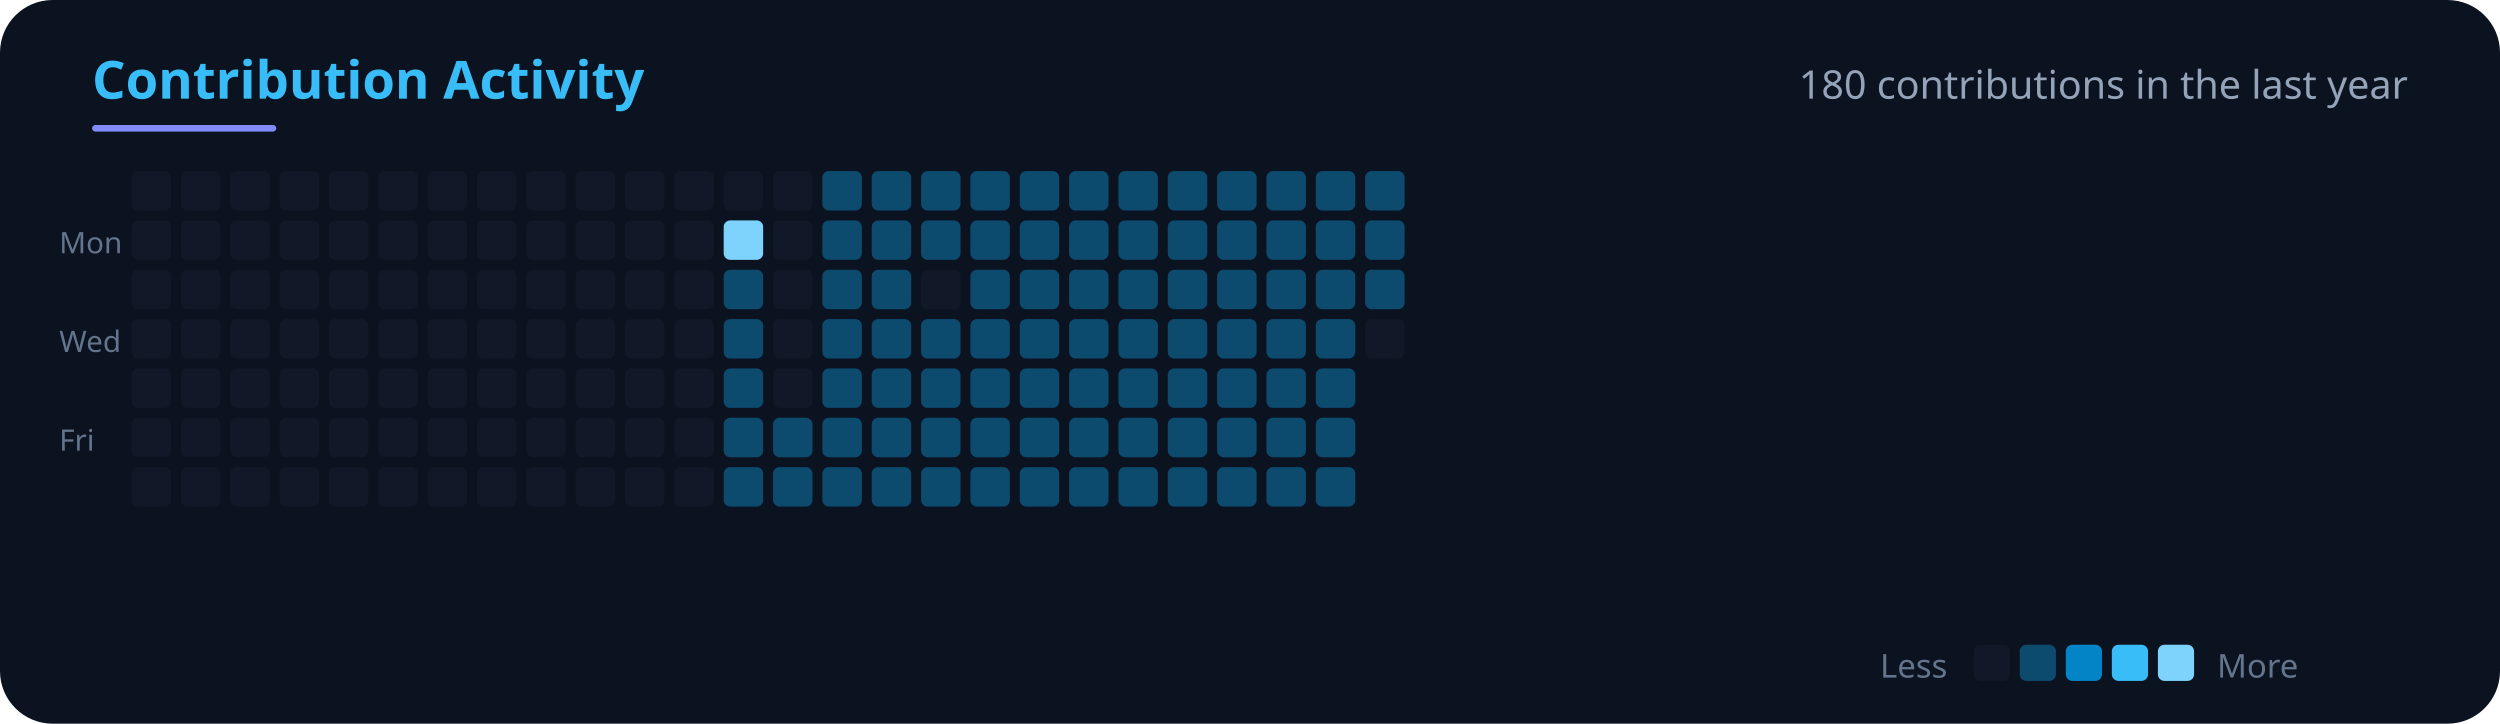
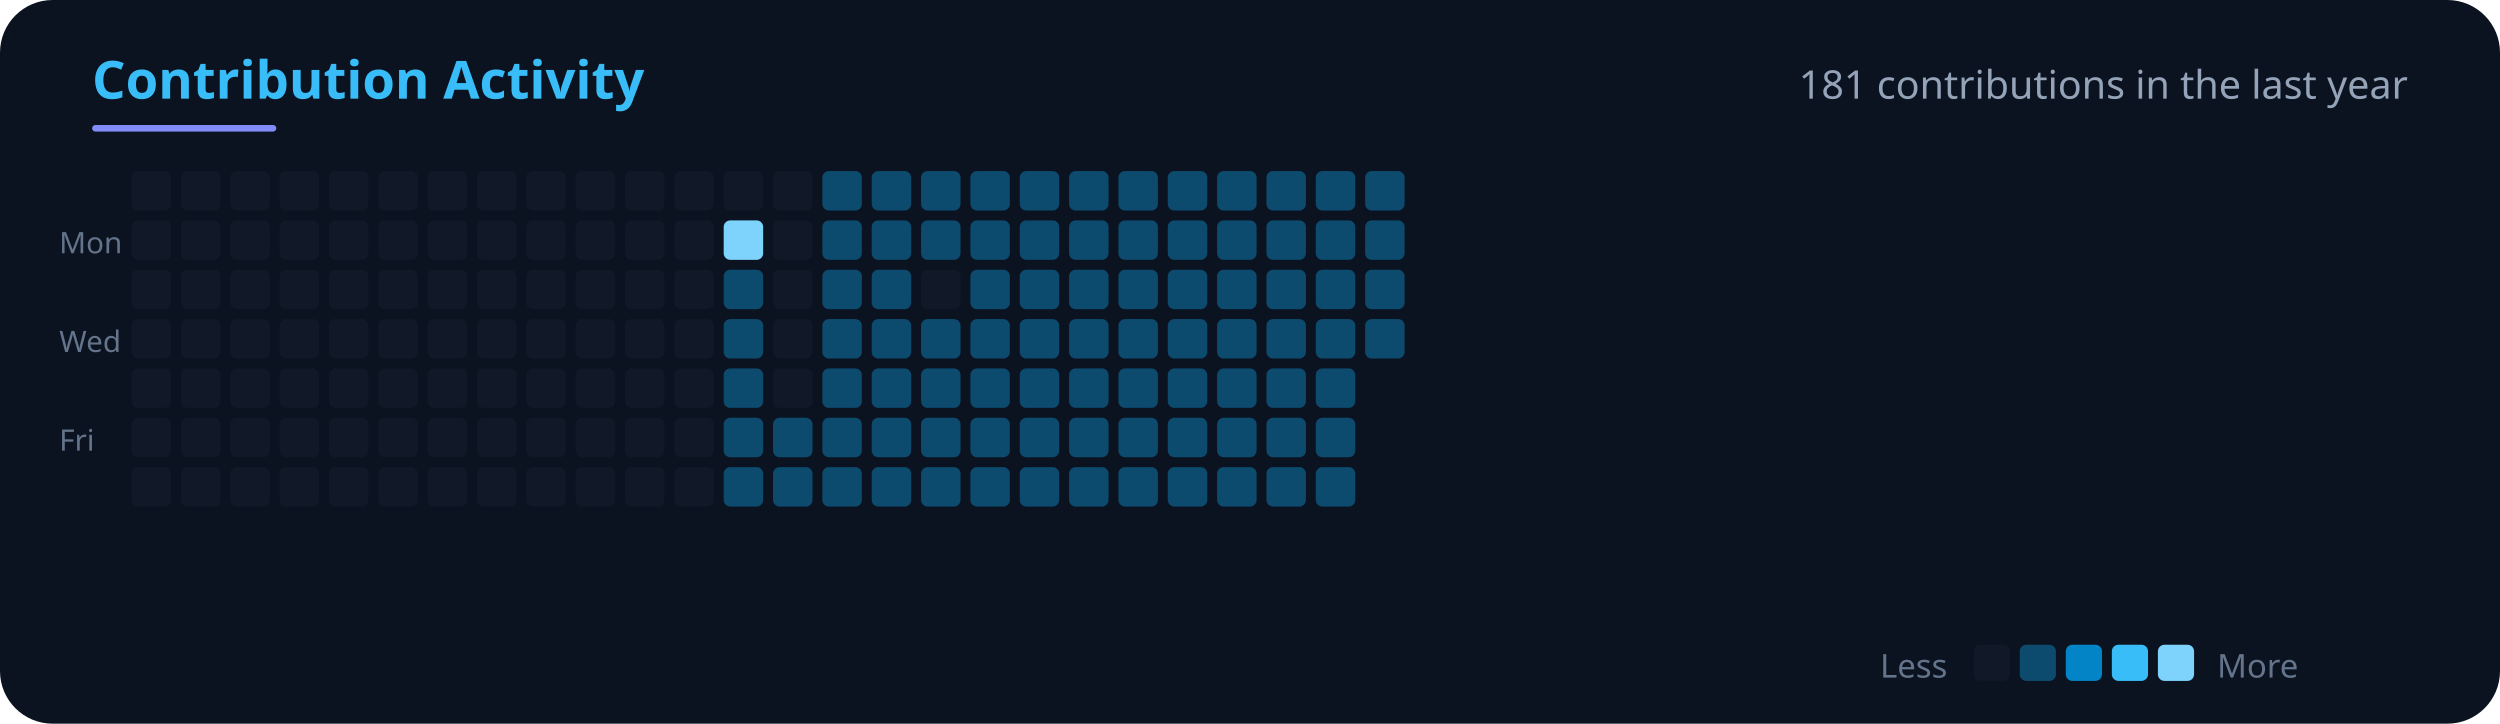
<svg xmlns="http://www.w3.org/2000/svg" width="760" height="220" viewBox="0 0 760 220" role="img">
  <rect width="100%" height="100%" rx="16" fill="#0B1220" />
  <text x="28" y="30" fill="#38BDF8" font-family="Segoe UI, Ubuntu, sans-serif" font-size="16" font-weight="700">Contribution Activity</text>
-   <text x="732" y="30" text-anchor="end" fill="#94A3B8" font-family="Segoe UI, Ubuntu, sans-serif" font-size="12">180 contributions in the last year</text>
+   <text x="732" y="30" text-anchor="end" fill="#94A3B8" font-family="Segoe UI, Ubuntu, sans-serif" font-size="12">181 contributions in the last year</text>
  <rect x="28" y="38" width="56" height="2" rx="1" fill="#818CF8" />
  <text x="18" y="77" fill="#64748B" font-family="Segoe UI, Ubuntu, sans-serif" font-size="9">Mon</text>
  <text x="18" y="107" fill="#64748B" font-family="Segoe UI, Ubuntu, sans-serif" font-size="9">Wed</text>
  <text x="18" y="137" fill="#64748B" font-family="Segoe UI, Ubuntu, sans-serif" font-size="9">Fri</text>
  <rect x="40" y="52" width="12" height="12" rx="2" fill="#111827" />
  <rect x="40" y="67" width="12" height="12" rx="2" fill="#111827" />
  <rect x="40" y="82" width="12" height="12" rx="2" fill="#111827" />
  <rect x="40" y="97" width="12" height="12" rx="2" fill="#111827" />
  <rect x="40" y="112" width="12" height="12" rx="2" fill="#111827" />
  <rect x="40" y="127" width="12" height="12" rx="2" fill="#111827" />
  <rect x="40" y="142" width="12" height="12" rx="2" fill="#111827" />
  <rect x="55" y="52" width="12" height="12" rx="2" fill="#111827" />
  <rect x="55" y="67" width="12" height="12" rx="2" fill="#111827" />
  <rect x="55" y="82" width="12" height="12" rx="2" fill="#111827" />
  <rect x="55" y="97" width="12" height="12" rx="2" fill="#111827" />
  <rect x="55" y="112" width="12" height="12" rx="2" fill="#111827" />
  <rect x="55" y="127" width="12" height="12" rx="2" fill="#111827" />
  <rect x="55" y="142" width="12" height="12" rx="2" fill="#111827" />
  <rect x="70" y="52" width="12" height="12" rx="2" fill="#111827" />
  <rect x="70" y="67" width="12" height="12" rx="2" fill="#111827" />
  <rect x="70" y="82" width="12" height="12" rx="2" fill="#111827" />
  <rect x="70" y="97" width="12" height="12" rx="2" fill="#111827" />
  <rect x="70" y="112" width="12" height="12" rx="2" fill="#111827" />
  <rect x="70" y="127" width="12" height="12" rx="2" fill="#111827" />
  <rect x="70" y="142" width="12" height="12" rx="2" fill="#111827" />
  <rect x="85" y="52" width="12" height="12" rx="2" fill="#111827" />
  <rect x="85" y="67" width="12" height="12" rx="2" fill="#111827" />
  <rect x="85" y="82" width="12" height="12" rx="2" fill="#111827" />
  <rect x="85" y="97" width="12" height="12" rx="2" fill="#111827" />
  <rect x="85" y="112" width="12" height="12" rx="2" fill="#111827" />
  <rect x="85" y="127" width="12" height="12" rx="2" fill="#111827" />
  <rect x="85" y="142" width="12" height="12" rx="2" fill="#111827" />
  <rect x="100" y="52" width="12" height="12" rx="2" fill="#111827" />
  <rect x="100" y="67" width="12" height="12" rx="2" fill="#111827" />
  <rect x="100" y="82" width="12" height="12" rx="2" fill="#111827" />
  <rect x="100" y="97" width="12" height="12" rx="2" fill="#111827" />
  <rect x="100" y="112" width="12" height="12" rx="2" fill="#111827" />
  <rect x="100" y="127" width="12" height="12" rx="2" fill="#111827" />
  <rect x="100" y="142" width="12" height="12" rx="2" fill="#111827" />
  <rect x="115" y="52" width="12" height="12" rx="2" fill="#111827" />
  <rect x="115" y="67" width="12" height="12" rx="2" fill="#111827" />
  <rect x="115" y="82" width="12" height="12" rx="2" fill="#111827" />
  <rect x="115" y="97" width="12" height="12" rx="2" fill="#111827" />
  <rect x="115" y="112" width="12" height="12" rx="2" fill="#111827" />
  <rect x="115" y="127" width="12" height="12" rx="2" fill="#111827" />
  <rect x="115" y="142" width="12" height="12" rx="2" fill="#111827" />
  <rect x="130" y="52" width="12" height="12" rx="2" fill="#111827" />
  <rect x="130" y="67" width="12" height="12" rx="2" fill="#111827" />
  <rect x="130" y="82" width="12" height="12" rx="2" fill="#111827" />
  <rect x="130" y="97" width="12" height="12" rx="2" fill="#111827" />
  <rect x="130" y="112" width="12" height="12" rx="2" fill="#111827" />
  <rect x="130" y="127" width="12" height="12" rx="2" fill="#111827" />
  <rect x="130" y="142" width="12" height="12" rx="2" fill="#111827" />
  <rect x="145" y="52" width="12" height="12" rx="2" fill="#111827" />
  <rect x="145" y="67" width="12" height="12" rx="2" fill="#111827" />
  <rect x="145" y="82" width="12" height="12" rx="2" fill="#111827" />
  <rect x="145" y="97" width="12" height="12" rx="2" fill="#111827" />
  <rect x="145" y="112" width="12" height="12" rx="2" fill="#111827" />
  <rect x="145" y="127" width="12" height="12" rx="2" fill="#111827" />
  <rect x="145" y="142" width="12" height="12" rx="2" fill="#111827" />
  <rect x="160" y="52" width="12" height="12" rx="2" fill="#111827" />
  <rect x="160" y="67" width="12" height="12" rx="2" fill="#111827" />
  <rect x="160" y="82" width="12" height="12" rx="2" fill="#111827" />
  <rect x="160" y="97" width="12" height="12" rx="2" fill="#111827" />
  <rect x="160" y="112" width="12" height="12" rx="2" fill="#111827" />
  <rect x="160" y="127" width="12" height="12" rx="2" fill="#111827" />
  <rect x="160" y="142" width="12" height="12" rx="2" fill="#111827" />
  <rect x="175" y="52" width="12" height="12" rx="2" fill="#111827" />
  <rect x="175" y="67" width="12" height="12" rx="2" fill="#111827" />
  <rect x="175" y="82" width="12" height="12" rx="2" fill="#111827" />
  <rect x="175" y="97" width="12" height="12" rx="2" fill="#111827" />
  <rect x="175" y="112" width="12" height="12" rx="2" fill="#111827" />
  <rect x="175" y="127" width="12" height="12" rx="2" fill="#111827" />
  <rect x="175" y="142" width="12" height="12" rx="2" fill="#111827" />
  <rect x="190" y="52" width="12" height="12" rx="2" fill="#111827" />
  <rect x="190" y="67" width="12" height="12" rx="2" fill="#111827" />
  <rect x="190" y="82" width="12" height="12" rx="2" fill="#111827" />
  <rect x="190" y="97" width="12" height="12" rx="2" fill="#111827" />
  <rect x="190" y="112" width="12" height="12" rx="2" fill="#111827" />
  <rect x="190" y="127" width="12" height="12" rx="2" fill="#111827" />
  <rect x="190" y="142" width="12" height="12" rx="2" fill="#111827" />
  <rect x="205" y="52" width="12" height="12" rx="2" fill="#111827" />
  <rect x="205" y="67" width="12" height="12" rx="2" fill="#111827" />
  <rect x="205" y="82" width="12" height="12" rx="2" fill="#111827" />
  <rect x="205" y="97" width="12" height="12" rx="2" fill="#111827" />
  <rect x="205" y="112" width="12" height="12" rx="2" fill="#111827" />
  <rect x="205" y="127" width="12" height="12" rx="2" fill="#111827" />
  <rect x="205" y="142" width="12" height="12" rx="2" fill="#111827" />
  <rect x="220" y="52" width="12" height="12" rx="2" fill="#111827" />
  <rect x="220" y="67" width="12" height="12" rx="2" fill="#7DD3FC" />
  <rect x="220" y="82" width="12" height="12" rx="2" fill="#0C4A6E" />
  <rect x="220" y="97" width="12" height="12" rx="2" fill="#0C4A6E" />
  <rect x="220" y="112" width="12" height="12" rx="2" fill="#0C4A6E" />
  <rect x="220" y="127" width="12" height="12" rx="2" fill="#0C4A6E" />
  <rect x="220" y="142" width="12" height="12" rx="2" fill="#0C4A6E" />
  <rect x="235" y="52" width="12" height="12" rx="2" fill="#111827" />
  <rect x="235" y="67" width="12" height="12" rx="2" fill="#111827" />
  <rect x="235" y="82" width="12" height="12" rx="2" fill="#111827" />
  <rect x="235" y="97" width="12" height="12" rx="2" fill="#111827" />
  <rect x="235" y="112" width="12" height="12" rx="2" fill="#111827" />
  <rect x="235" y="127" width="12" height="12" rx="2" fill="#0C4A6E" />
  <rect x="235" y="142" width="12" height="12" rx="2" fill="#0C4A6E" />
  <rect x="250" y="52" width="12" height="12" rx="2" fill="#0C4A6E" />
  <rect x="250" y="67" width="12" height="12" rx="2" fill="#0C4A6E" />
  <rect x="250" y="82" width="12" height="12" rx="2" fill="#0C4A6E" />
  <rect x="250" y="97" width="12" height="12" rx="2" fill="#0C4A6E" />
  <rect x="250" y="112" width="12" height="12" rx="2" fill="#0C4A6E" />
  <rect x="250" y="127" width="12" height="12" rx="2" fill="#0C4A6E" />
  <rect x="250" y="142" width="12" height="12" rx="2" fill="#0C4A6E" />
  <rect x="265" y="52" width="12" height="12" rx="2" fill="#0C4A6E" />
  <rect x="265" y="67" width="12" height="12" rx="2" fill="#0C4A6E" />
  <rect x="265" y="82" width="12" height="12" rx="2" fill="#0C4A6E" />
  <rect x="265" y="97" width="12" height="12" rx="2" fill="#0C4A6E" />
  <rect x="265" y="112" width="12" height="12" rx="2" fill="#0C4A6E" />
  <rect x="265" y="127" width="12" height="12" rx="2" fill="#0C4A6E" />
  <rect x="265" y="142" width="12" height="12" rx="2" fill="#0C4A6E" />
  <rect x="280" y="52" width="12" height="12" rx="2" fill="#0C4A6E" />
  <rect x="280" y="67" width="12" height="12" rx="2" fill="#0C4A6E" />
  <rect x="280" y="82" width="12" height="12" rx="2" fill="#111827" />
  <rect x="280" y="97" width="12" height="12" rx="2" fill="#0C4A6E" />
  <rect x="280" y="112" width="12" height="12" rx="2" fill="#0C4A6E" />
  <rect x="280" y="127" width="12" height="12" rx="2" fill="#0C4A6E" />
  <rect x="280" y="142" width="12" height="12" rx="2" fill="#0C4A6E" />
  <rect x="295" y="52" width="12" height="12" rx="2" fill="#0C4A6E" />
  <rect x="295" y="67" width="12" height="12" rx="2" fill="#0C4A6E" />
  <rect x="295" y="82" width="12" height="12" rx="2" fill="#0C4A6E" />
  <rect x="295" y="97" width="12" height="12" rx="2" fill="#0C4A6E" />
  <rect x="295" y="112" width="12" height="12" rx="2" fill="#0C4A6E" />
  <rect x="295" y="127" width="12" height="12" rx="2" fill="#0C4A6E" />
  <rect x="295" y="142" width="12" height="12" rx="2" fill="#0C4A6E" />
  <rect x="310" y="52" width="12" height="12" rx="2" fill="#0C4A6E" />
  <rect x="310" y="67" width="12" height="12" rx="2" fill="#0C4A6E" />
  <rect x="310" y="82" width="12" height="12" rx="2" fill="#0C4A6E" />
  <rect x="310" y="97" width="12" height="12" rx="2" fill="#0C4A6E" />
  <rect x="310" y="112" width="12" height="12" rx="2" fill="#0C4A6E" />
  <rect x="310" y="127" width="12" height="12" rx="2" fill="#0C4A6E" />
  <rect x="310" y="142" width="12" height="12" rx="2" fill="#0C4A6E" />
  <rect x="325" y="52" width="12" height="12" rx="2" fill="#0C4A6E" />
  <rect x="325" y="67" width="12" height="12" rx="2" fill="#0C4A6E" />
  <rect x="325" y="82" width="12" height="12" rx="2" fill="#0C4A6E" />
  <rect x="325" y="97" width="12" height="12" rx="2" fill="#0C4A6E" />
  <rect x="325" y="112" width="12" height="12" rx="2" fill="#0C4A6E" />
  <rect x="325" y="127" width="12" height="12" rx="2" fill="#0C4A6E" />
  <rect x="325" y="142" width="12" height="12" rx="2" fill="#0C4A6E" />
  <rect x="340" y="52" width="12" height="12" rx="2" fill="#0C4A6E" />
  <rect x="340" y="67" width="12" height="12" rx="2" fill="#0C4A6E" />
  <rect x="340" y="82" width="12" height="12" rx="2" fill="#0C4A6E" />
  <rect x="340" y="97" width="12" height="12" rx="2" fill="#0C4A6E" />
  <rect x="340" y="112" width="12" height="12" rx="2" fill="#0C4A6E" />
  <rect x="340" y="127" width="12" height="12" rx="2" fill="#0C4A6E" />
  <rect x="340" y="142" width="12" height="12" rx="2" fill="#0C4A6E" />
  <rect x="355" y="52" width="12" height="12" rx="2" fill="#0C4A6E" />
  <rect x="355" y="67" width="12" height="12" rx="2" fill="#0C4A6E" />
  <rect x="355" y="82" width="12" height="12" rx="2" fill="#0C4A6E" />
  <rect x="355" y="97" width="12" height="12" rx="2" fill="#0C4A6E" />
  <rect x="355" y="112" width="12" height="12" rx="2" fill="#0C4A6E" />
  <rect x="355" y="127" width="12" height="12" rx="2" fill="#0C4A6E" />
  <rect x="355" y="142" width="12" height="12" rx="2" fill="#0C4A6E" />
  <rect x="370" y="52" width="12" height="12" rx="2" fill="#0C4A6E" />
  <rect x="370" y="67" width="12" height="12" rx="2" fill="#0C4A6E" />
  <rect x="370" y="82" width="12" height="12" rx="2" fill="#0C4A6E" />
  <rect x="370" y="97" width="12" height="12" rx="2" fill="#0C4A6E" />
  <rect x="370" y="112" width="12" height="12" rx="2" fill="#0C4A6E" />
  <rect x="370" y="127" width="12" height="12" rx="2" fill="#0C4A6E" />
  <rect x="370" y="142" width="12" height="12" rx="2" fill="#0C4A6E" />
  <rect x="385" y="52" width="12" height="12" rx="2" fill="#0C4A6E" />
  <rect x="385" y="67" width="12" height="12" rx="2" fill="#0C4A6E" />
  <rect x="385" y="82" width="12" height="12" rx="2" fill="#0C4A6E" />
  <rect x="385" y="97" width="12" height="12" rx="2" fill="#0C4A6E" />
  <rect x="385" y="112" width="12" height="12" rx="2" fill="#0C4A6E" />
  <rect x="385" y="127" width="12" height="12" rx="2" fill="#0C4A6E" />
  <rect x="385" y="142" width="12" height="12" rx="2" fill="#0C4A6E" />
  <rect x="400" y="52" width="12" height="12" rx="2" fill="#0C4A6E" />
  <rect x="400" y="67" width="12" height="12" rx="2" fill="#0C4A6E" />
  <rect x="400" y="82" width="12" height="12" rx="2" fill="#0C4A6E" />
  <rect x="400" y="97" width="12" height="12" rx="2" fill="#0C4A6E" />
  <rect x="400" y="112" width="12" height="12" rx="2" fill="#0C4A6E" />
  <rect x="400" y="127" width="12" height="12" rx="2" fill="#0C4A6E" />
  <rect x="400" y="142" width="12" height="12" rx="2" fill="#0C4A6E" />
  <rect x="415" y="52" width="12" height="12" rx="2" fill="#0C4A6E" />
  <rect x="415" y="67" width="12" height="12" rx="2" fill="#0C4A6E" />
  <rect x="415" y="82" width="12" height="12" rx="2" fill="#0C4A6E" />
-   <rect x="415" y="97" width="12" height="12" rx="2" fill="#111827" />
+   <rect x="415" y="97" width="12" height="12" rx="2" fill="#0C4A6E" />
  <text x="592" y="206" text-anchor="end" fill="#64748B" font-size="10" font-family="Segoe UI, Ubuntu, sans-serif">Less</text>
  <rect x="600" y="196" width="11" height="11" rx="2" fill="#111827" />
  <rect x="614" y="196" width="11" height="11" rx="2" fill="#0C4A6E" />
  <rect x="628" y="196" width="11" height="11" rx="2" fill="#0284C7" />
  <rect x="642" y="196" width="11" height="11" rx="2" fill="#38BDF8" />
  <rect x="656" y="196" width="11" height="11" rx="2" fill="#7DD3FC" />
  <text x="674" y="206" fill="#64748B" font-size="10" font-family="Segoe UI, Ubuntu, sans-serif">More</text>
</svg>
